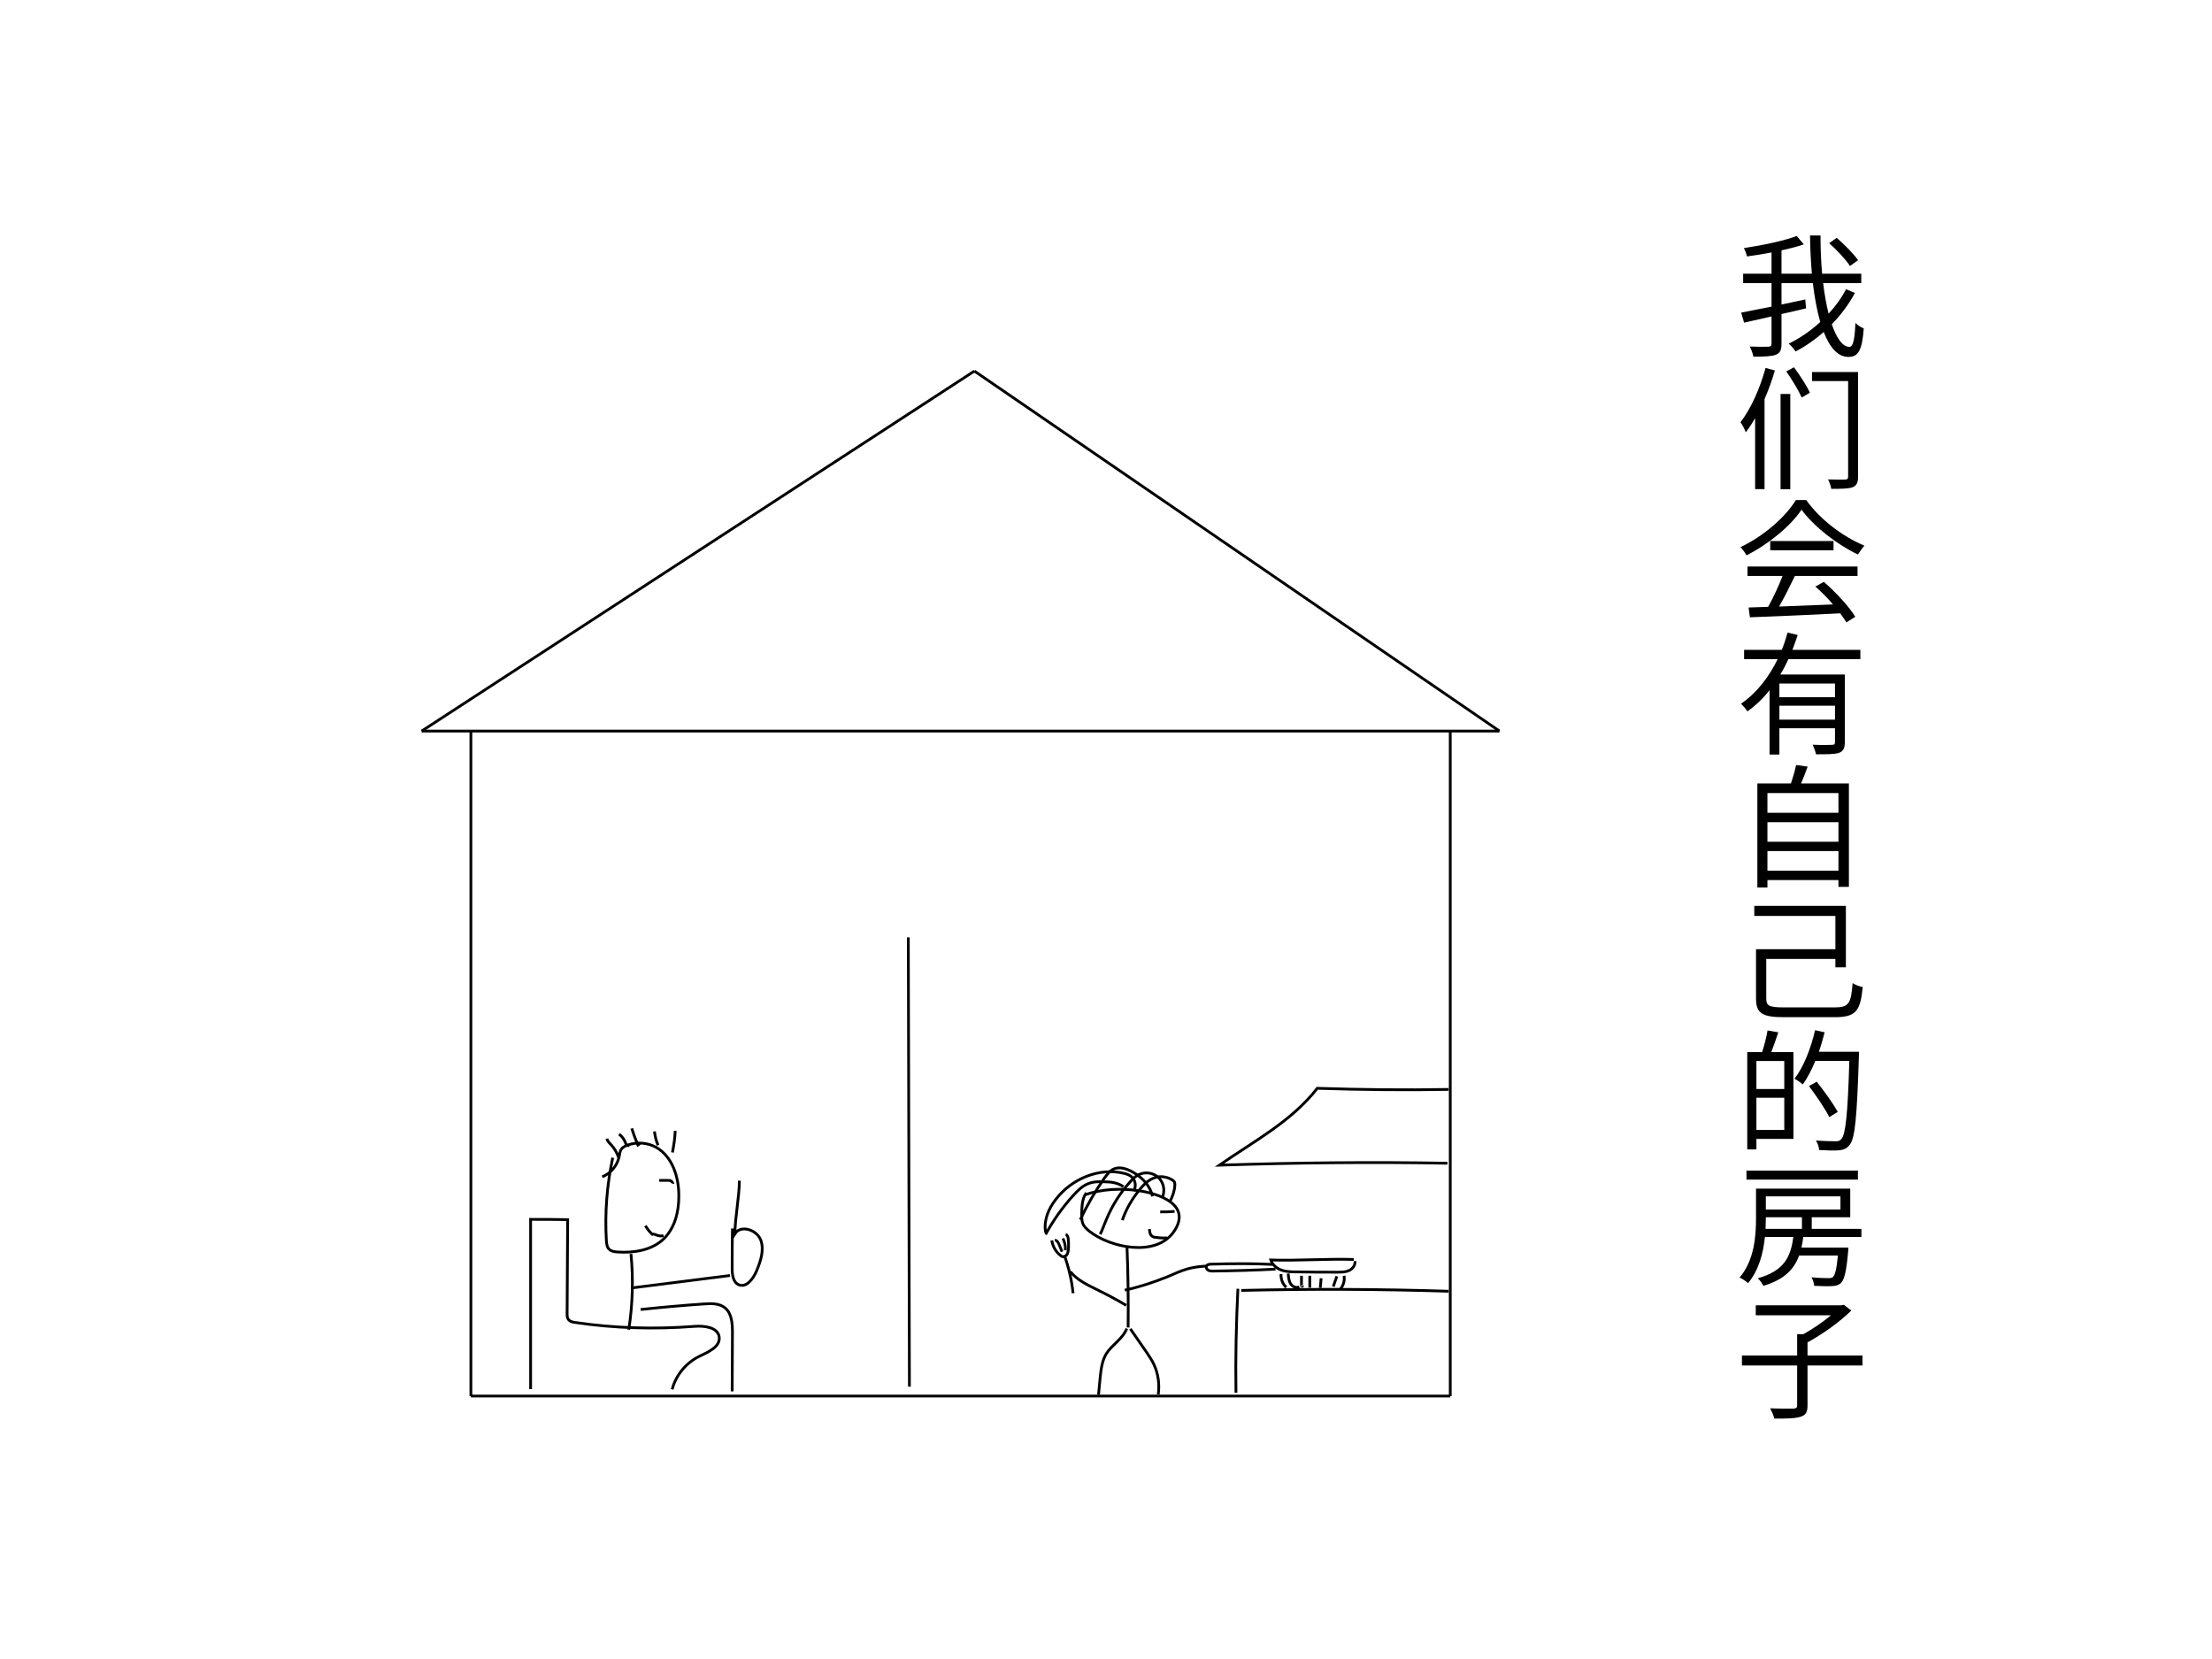
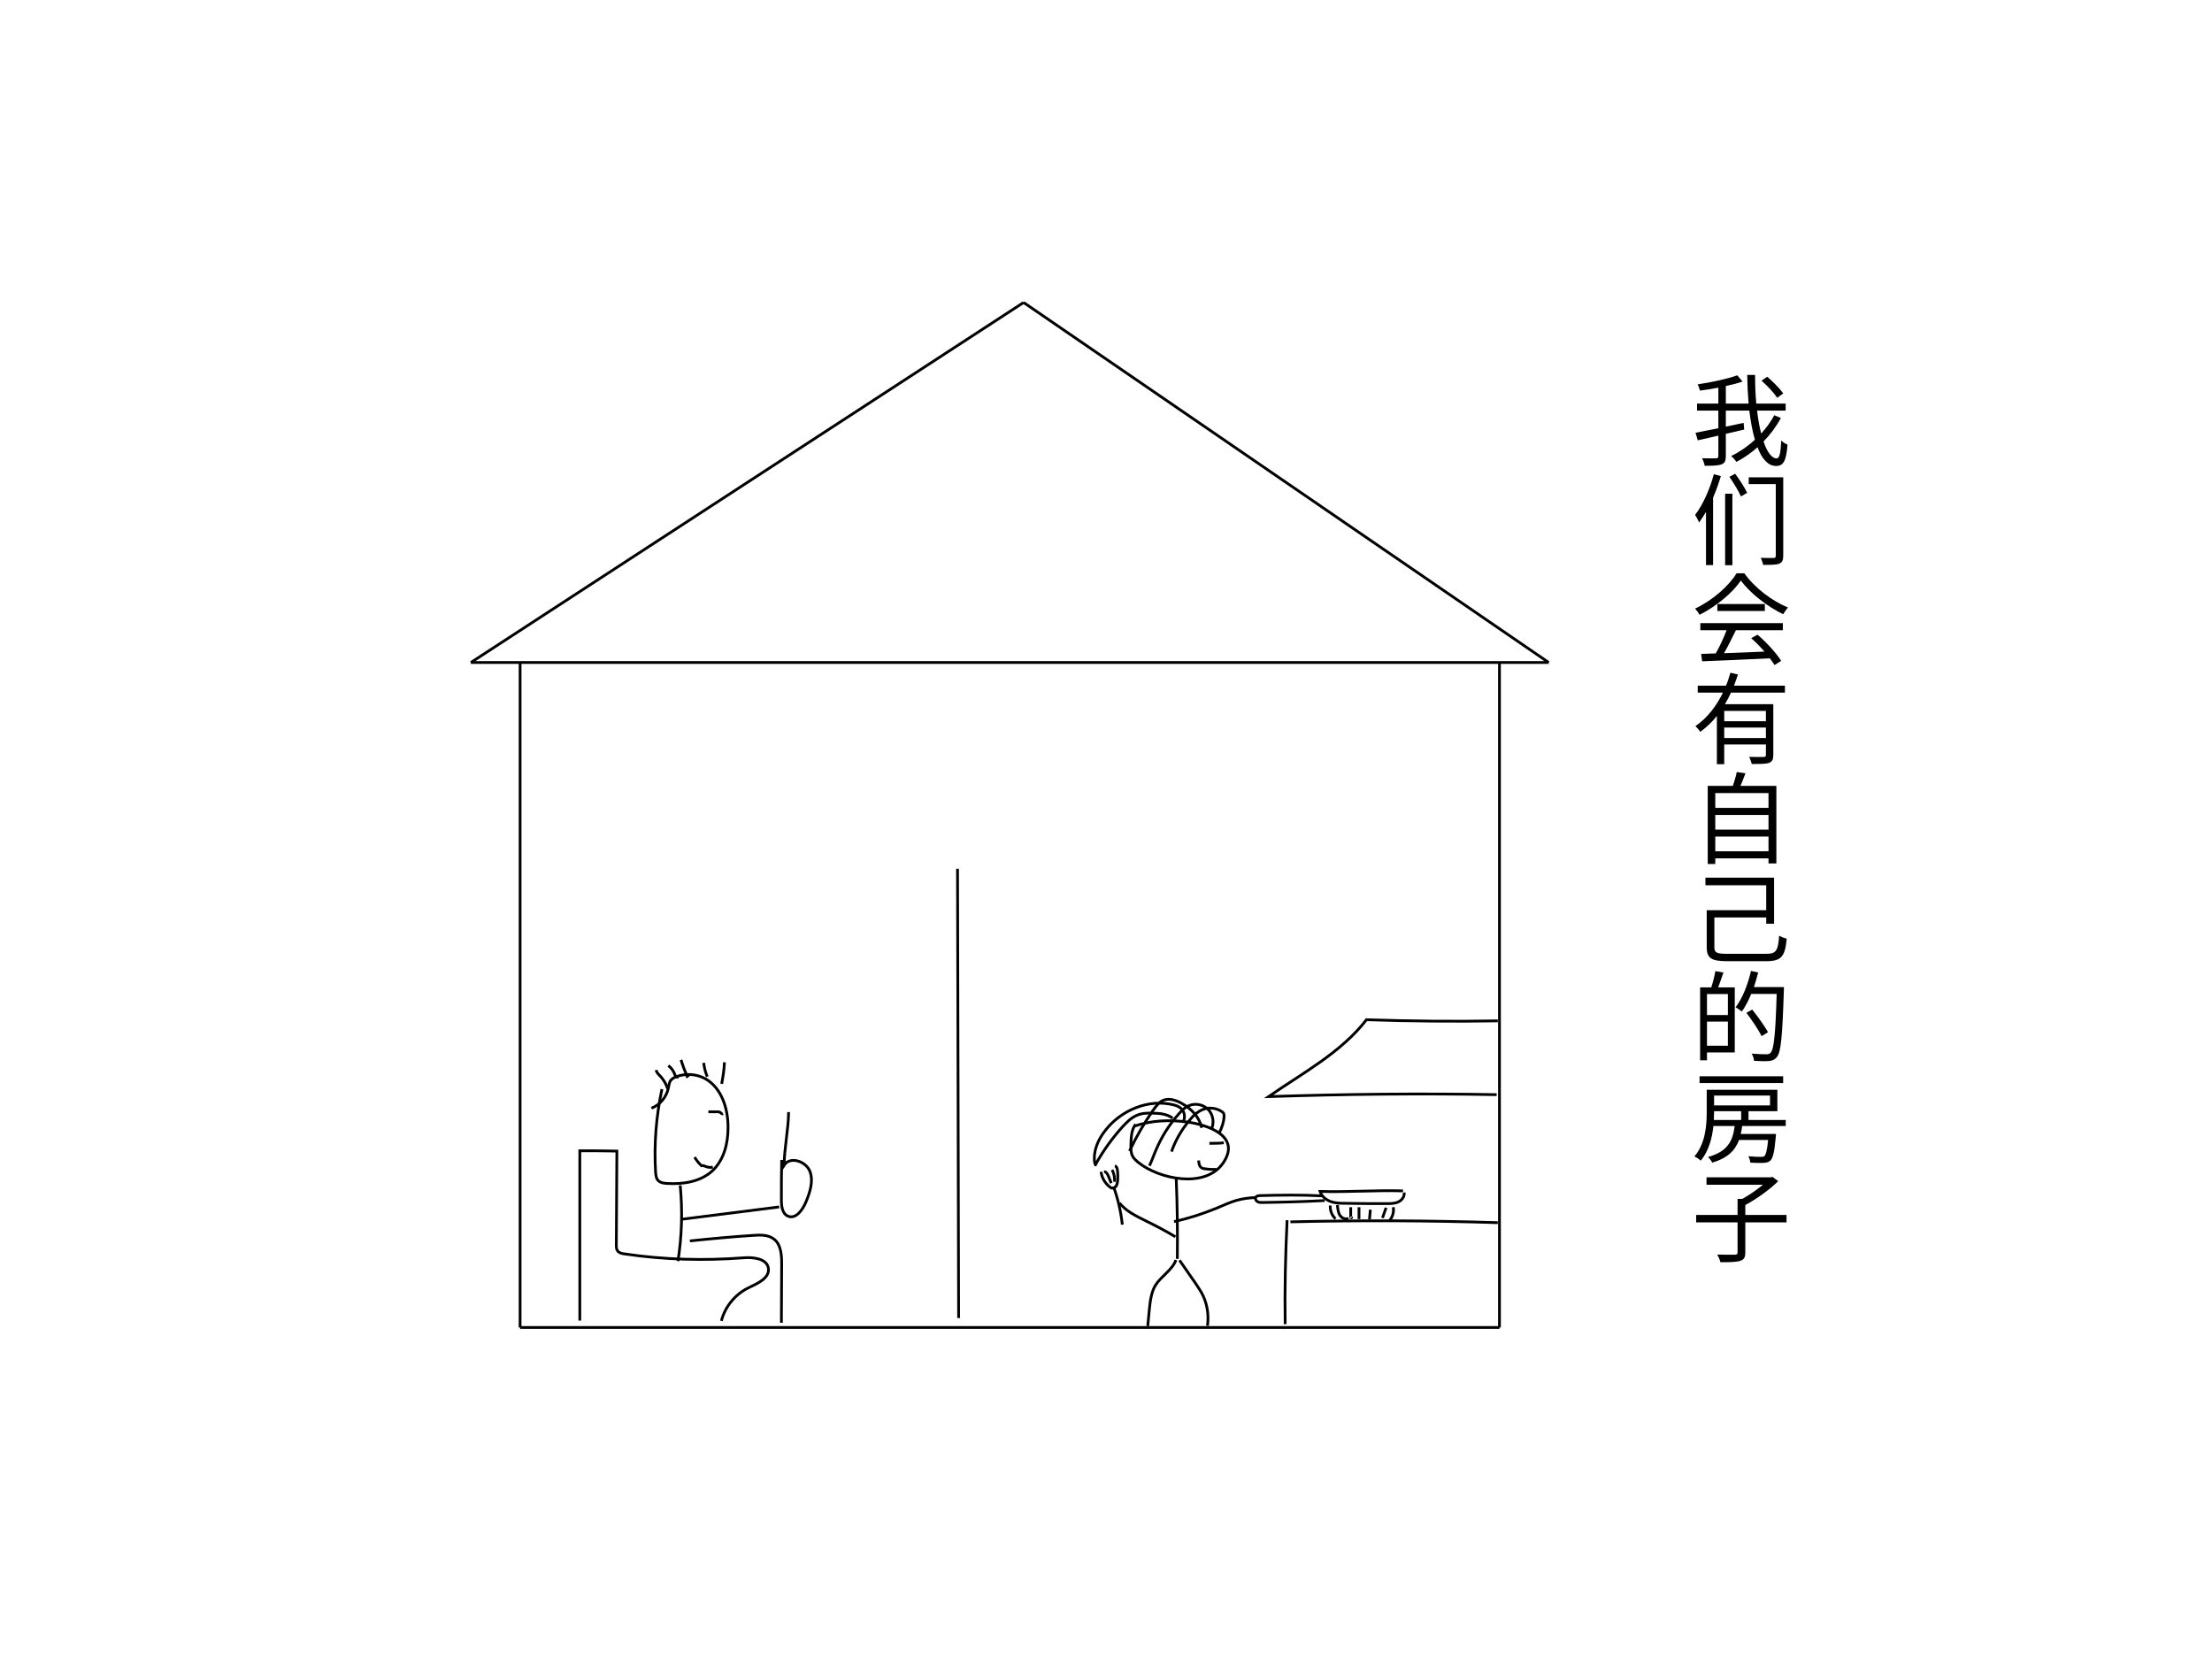
<svg xmlns="http://www.w3.org/2000/svg" version="1.1" id="page19" x="0px" y="0px" viewBox="0 0 800 600" enable-background="new 0 0 800 600" xml:space="preserve">
-   <line fill="none" stroke="#000000" stroke-miterlimit="10" x1="352.4" y1="134.2" x2="152.5" y2="264.4" />
-   <line fill="none" stroke="#000000" stroke-miterlimit="10" x1="152.5" y1="264.4" x2="542.3" y2="264.4" />
-   <line fill="none" stroke="#000000" stroke-miterlimit="10" x1="542.3" y1="264.4" x2="352.4" y2="134.2" />
-   <line fill="none" stroke="#000000" stroke-miterlimit="10" x1="170.3" y1="264.4" x2="170.3" y2="504.9" />
-   <line fill="none" stroke="#000000" stroke-miterlimit="10" x1="170.3" y1="504.9" x2="524.5" y2="504.9" />
-   <line fill="none" stroke="#000000" stroke-miterlimit="10" x1="524.5" y1="504.9" x2="524.5" y2="264.4" />
-   <path fill="none" stroke="#000000" stroke-miterlimit="10" d="M191.9,502.4c0-20.5,0-40.9,0-61.4c3.6,0,9.7,0,13.4,0.1  c-0.1,11.3-0.1,22.7-0.2,34c0,0.7,0,1.4,0.4,2c0.5,0.8,1.6,1.1,2.6,1.2c14.2,2.1,28.7,2.5,43,1.4c3.6-0.3,8.5,0.3,9,3.8  c0.5,3.6-4,5.5-7.3,7.1c-4.7,2.3-8.4,6.8-9.7,11.9" />
-   <path fill="none" stroke="#000000" stroke-miterlimit="10" d="M221.6,418.7c-2.1,9.8-2.9,20-2.3,30c0.1,1.1,0.2,2.4,1,3.1  c0.8,0.8,1.9,0.9,3,1c5.9,0.4,12.4-0.6,16.7-4.7c4-3.9,5.5-9.7,5.5-15.3c0.1-6.8-2.2-14.4-8.1-17.8c-3.2-1.8-7.2-2.1-10.6-0.8  c-0.8,0.3-1.5,0.7-2,1.3c-0.6,0.8-0.7,1.9-0.9,2.9c-0.7,3.2-3,6-6.1,7.2" />
-   <path fill="none" stroke="#000000" stroke-miterlimit="10" d="M228.2,453.5c0.9,9.1,0.6,18.4-0.8,27.4" />
-   <path fill="none" stroke="#000000" stroke-miterlimit="10" d="M231.7,473.6c7.6-0.8,15.2-1.5,22.8-2c2.7-0.2,5.6-0.3,7.7,1.4  c2.5,2,2.7,5.8,2.7,9c0,7.1-0.1,14.1-0.1,21.2" />
-   <path fill="none" stroke="#000000" stroke-miterlimit="10" d="M228.4,465.8c11.9-1.5,23.7-3,35.6-4.5" />
-   <path fill="none" stroke="#000000" stroke-miterlimit="10" d="M267.4,427c0,5.8-1.6,13.4-1.6,19.2c2.1-3.3,7.8-1.5,9.3,2.2  c1.4,3.6,0,7.7-1.5,11.3c-1.2,2.8-3.7,6.2-6.5,4.9c-2-0.9-2.3-3.6-2.3-5.8c0-4.8,0-9.6,0.1-14.5" />
-   <path fill="none" stroke="#000000" stroke-miterlimit="10" d="M328.5,339c0.1,54.2,0.3,108.4,0.4,162.5" />
-   <path fill="none" stroke="#000000" stroke-miterlimit="10" d="M447.7,466.1c-0.6,12.5-0.9,25-0.7,37.6" />
-   <path fill="none" stroke="#000000" stroke-miterlimit="10" d="M448.9,466.7c25-0.6,50-0.5,75,0.3" />
-   <path fill="none" stroke="#000000" stroke-miterlimit="10" d="M523.9,394c-15.8,0.3-31.7,0.1-47.5-0.4c-9.2,11.9-23,19.2-35.4,27.8  c27.5-0.9,55-1.2,82.5-0.7" />
-   <path fill="none" stroke="#000000" stroke-miterlimit="10" d="M463.3,460.8c-0.1,1.8,0.6,3.6,1.9,4.8" />
-   <path fill="none" stroke="#000000" stroke-miterlimit="10" d="M465.9,460.6c0.1,1.2,0.2,2.5,0.8,3.6c0.7,1.1,2,1.8,3.2,1.2" />
-   <path fill="none" stroke="#000000" stroke-miterlimit="10" d="M470.7,461.4c0,1.2,0,2.4,0,3.5c0,0.1,0,0.2,0.1,0.3  c0.1,0.1,0.3,0,0.2-0.1" />
-   <path fill="none" stroke="#000000" stroke-miterlimit="10" d="M473.7,461.4c0,1.4,0,2.9,0,4.3" />
-   <path fill="none" stroke="#000000" stroke-miterlimit="10" d="M477.8,462.3c-0.1,1.2-0.2,2.3-0.3,3.5" />
-   <path fill="none" stroke="#000000" stroke-miterlimit="10" d="M483.5,461.6c-0.4,1.2-0.9,2.4-1.3,3.7" />
-   <path fill="none" stroke="#000000" stroke-miterlimit="10" d="M486.1,461.4c0.3,1.8-0.3,3.7-1.5,5" />
-   <path fill="none" stroke="#000000" stroke-miterlimit="10" d="M490,456.1c0.3,1.4-0.8,2.8-2.1,3.4c-1.3,0.6-2.8,0.6-4.3,0.6  c-4.8,0-9.6,0-14.4-0.1c-1.9,0-3.8,0-5.6-0.6c-1.8-0.6-3.4-1.9-4-3.7c10.2,0.3,19.8-0.5,30-0.2" />
-   <path fill="none" stroke="#000000" stroke-miterlimit="10" d="M460.3,457.3c-7.4-0.4-14.8-0.3-22.2-0.1c-0.7,0-1.6,0.1-1.8,0.8  c-0.2,0.5,0.2,1.1,0.7,1.4c0.5,0.3,1.1,0.3,1.6,0.3c7.6-0.1,15.1-0.3,22.7-0.7" />
-   <path fill="none" stroke="#000000" stroke-miterlimit="10" d="M392.9,431.4c-1.6,2.1-1.6,5-1.7,7.6c0,1.2,0,2.4,0.4,3.5  c0.5,1.2,1.4,2,2.4,2.8c7.4,5.9,24,9.5,30.5,0.2c6.8-9.8-5.5-13.9-12.9-14.9c-6.5-0.9-13-0.6-19.2,1.5" />
-   <path fill="none" stroke="#000000" stroke-miterlimit="10" d="M419.6,438.3c1.7,0,3.5,0,5.2-0.2" />
-   <path fill="none" stroke="#000000" stroke-miterlimit="10" d="M415.7,444.5c0.1,1,0.2,2.1,1,2.6c0.4,0.3,0.8,0.4,1.3,0.4  c1.3,0.2,2.7,0.3,4.1,0.2" />
-   <path fill="none" stroke="#000000" stroke-miterlimit="10" d="M410,430.7c1.1-1.7,0.6-4.2-1-5.3c-0.7-0.5-1.5-0.8-2.3-1  c-9.1-2.3-19.1,1.9-24.8,9.3c-2.6,3.3-4.4,7.4-3.8,11.6c0.1,0.4,0.4,1.1,0.3,0.7c2.7-4.9,6-9.5,9.8-13.7c1.5-1.6,3-3.2,5.1-4.1  c1.8-0.8,3.8-0.9,5.8-0.8c2.5,0,5.2,0.3,7.2,1.8" />
-   <path fill="none" stroke="#000000" stroke-miterlimit="10" d="M416.8,432.7c-0.8-3.9-3.8-7-7.3-8.9c-2-1.1-4.4-1.9-6.5-1.1  c-1.6,0.6-2.6,2.1-3.6,3.4c-3.3,4.7-6.2,9.7-8.7,15" />
-   <path fill="none" stroke="#000000" stroke-miterlimit="10" d="M420.4,433c1-2.3,0.5-5.1-1.2-6.9c-1.7-1.8-4.6-2.4-6.8-1.5  c-1.6,0.6-2.8,1.8-3.9,3.1c-3.5,3.9-6.3,8.4-8.3,13.2c-0.8,1.8-1.4,3.7-2.3,5.5" />
-   <path fill="none" stroke="#000000" stroke-miterlimit="10" d="M423.1,434.6c1-1.9,1.7-3.9,1.8-6c0-0.3,0-0.7-0.1-1  c-0.1-0.3-0.4-0.5-0.6-0.7c-1.9-1.3-4.4-1.7-6.5-1c-2.2,0.7-4,2.4-5.5,4.3c-2.7,3.3-4.9,7-6.3,11.1" />
-   <path fill="none" stroke="#000000" stroke-miterlimit="10" d="M407.6,451.2c0.4,9.6,0.5,19.3,0.4,28.9" />
-   <path fill="none" stroke="#000000" stroke-miterlimit="10" d="M406.8,466.6c5.2-1.1,10.3-2.8,15.3-4.8c2.4-1,4.9-2.2,7.4-2.9  c2.2-0.6,4.5-0.9,6.8-1" />
-   <path fill="none" stroke="#000000" stroke-miterlimit="10" d="M407.5,480.5c-1.4,3.7-5.3,5.8-7.4,9.1c-1.5,2.5-1.9,5.6-2.2,8.5  c-0.2,2.1-0.4,4.2-0.6,6.3" />
-   <path fill="none" stroke="#000000" stroke-miterlimit="10" d="M408.8,480.6c2,2.8,3.9,5.7,5.9,8.5c0.9,1.4,1.9,2.8,2.6,4.3  c1.6,3.4,2.1,7.2,1.6,10.9" />
-   <path fill="none" stroke="#000000" stroke-miterlimit="10" d="M407.3,472.1c-3.5-2.1-7.1-4-10.8-5.8c-3.4-1.7-7-3.4-9.4-6.4" />
-   <path fill="none" stroke="#000000" stroke-miterlimit="10" d="M384.9,453.9c1.6,4.4,2.7,9.1,3.2,13.8" />
-   <path fill="none" stroke="#000000" stroke-miterlimit="10" d="M380.4,448.6c0.3,2.2,1.5,4.2,3.2,5.5c0.3,0.2,0.5,0.4,0.8,0.4  c0.6,0.1,1.2-0.3,1.5-0.8s0.4-1.1,0.5-1.7c0.1-1.4,0.1-2.8-0.1-4.2c-0.1-0.6-0.3-1.2-0.9-1.3" />
-   <path fill="none" stroke="#000000" stroke-miterlimit="10" d="M381.5,448.6c0.7-0.1,1.2,0.7,1.5,1.4c0.4,0.9,0.7,1.8,1.1,2.7" />
-   <path fill="none" stroke="#000000" stroke-miterlimit="10" d="M384.4,447.9c0.7,1.3,1,2.8,0.9,4.3" />
-   <text transform="matrix(1 0 0 1 651.7455 82.8587)" font-family="'YouYuan'" font-size="48px" glyph-orientation-vertical="0" writing-mode="tb">我们会有自己的房子</text>
-   <path fill="none" stroke="#000000" stroke-miterlimit="10" d="M219.5,411.8c0.2,1,1,1.7,1.7,2.4c1.1,1.3,2,2.8,2.5,4.4" />
-   <path fill="none" stroke="#000000" stroke-miterlimit="10" d="M223.9,410.2c1,0.7,1.7,1.7,2.2,2.8c0.1,0.3,0.2,0.7,0.5,1  c0.2,0.3,0.6,0.4,0.9,0.3" />
-   <path fill="none" stroke="#000000" stroke-miterlimit="10" d="M228.5,408.1c0.6,2,1.4,4.1,2.2,6c0.3-0.2,0.6-0.4,0.8-0.7" />
-   <path fill="none" stroke="#000000" stroke-miterlimit="10" d="M236.7,409.2c0.2,1.7,0.6,3.4,1.3,5" />
-   <path fill="none" stroke="#000000" stroke-miterlimit="10" d="M244.2,409c-0.1,2.6-0.5,5.2-1,7.8" />
-   <path fill="none" stroke="#000000" stroke-miterlimit="10" d="M238.4,426.9c1.1,0,2.2,0,3.3,0c0.3,0,0.7,0,0.9,0.2  c0.4,0.2,0.7,0.7,1.1,0.5" />
-   <path fill="none" stroke="#000000" stroke-miterlimit="10" d="M233.4,443.3c0.7,1.1,1.5,2.2,2.5,3.1c0.5-0.2,1.1,0.1,1.6,0.3  c0.8,0.3,1.7,0.4,2.5,0.2" />
+   <line fill="none" stroke="#000000" stroke-miterlimit="10" x1="370.2" y1="109.4" x2="170.3" y2="239.6" />
+   <line fill="none" stroke="#000000" stroke-miterlimit="10" x1="170.3" y1="239.6" x2="560.1" y2="239.6" />
+   <line fill="none" stroke="#000000" stroke-miterlimit="10" x1="560.1" y1="239.6" x2="370.2" y2="109.4" />
+   <line fill="none" stroke="#000000" stroke-miterlimit="10" x1="188.1" y1="239.6" x2="188.1" y2="480.1" />
+   <line fill="none" stroke="#000000" stroke-miterlimit="10" x1="188.1" y1="480.1" x2="542.3" y2="480.1" />
+   <line fill="none" stroke="#000000" stroke-miterlimit="10" x1="542.3" y1="480.1" x2="542.3" y2="239.6" />
+   <path fill="none" stroke="#000000" stroke-miterlimit="10" d="M209.7,477.6c0-20.5,0-40.9,0-61.4c3.6,0,9.7,0,13.4,0.1  c-0.1,11.3-0.1,22.7-0.2,34c0,0.7,0,1.4,0.4,2c0.5,0.8,1.6,1.1,2.6,1.2c14.2,2.1,28.7,2.5,43,1.4c3.6-0.3,8.5,0.3,9,3.8  c0.5,3.6-4,5.5-7.3,7.1c-4.7,2.3-8.4,6.8-9.7,11.9" />
+   <path fill="none" stroke="#000000" stroke-miterlimit="10" d="M239.4,393.9c-2.1,9.8-2.9,20-2.3,30c0.1,1.1,0.2,2.4,1,3.1  c0.8,0.8,1.9,0.9,3,1c5.9,0.4,12.4-0.6,16.7-4.7c4-3.9,5.5-9.7,5.5-15.3c0.1-6.8-2.2-14.4-8.1-17.8c-3.2-1.8-7.2-2.1-10.6-0.8  c-0.8,0.3-1.5,0.7-2,1.3c-0.6,0.8-0.7,1.9-0.9,2.9c-0.7,3.2-3,6-6.1,7.2" />
+   <path fill="none" stroke="#000000" stroke-miterlimit="10" d="M246,428.7c0.9,9.1,0.6,18.4-0.8,27.4" />
+   <path fill="none" stroke="#000000" stroke-miterlimit="10" d="M249.5,448.8c7.6-0.8,15.2-1.5,22.8-2c2.7-0.2,5.6-0.3,7.7,1.4  c2.5,2,2.7,5.8,2.7,9c0,7.1-0.1,14.1-0.1,21.2" />
+   <path fill="none" stroke="#000000" stroke-miterlimit="10" d="M246.2,441c11.9-1.5,23.7-3,35.6-4.5" />
+   <path fill="none" stroke="#000000" stroke-miterlimit="10" d="M285.2,402.2c0,5.8-1.6,13.4-1.6,19.2c2.1-3.3,7.8-1.5,9.3,2.2  c1.4,3.6,0,7.7-1.5,11.3c-1.2,2.8-3.7,6.2-6.5,4.9c-2-0.9-2.3-3.6-2.3-5.8c0-4.8,0-9.6,0.1-14.5" />
+   <path fill="none" stroke="#000000" stroke-miterlimit="10" d="M346.3,314.2c0.1,54.2,0.3,108.4,0.4,162.5" />
+   <path fill="none" stroke="#000000" stroke-miterlimit="10" d="M465.5,441.3c-0.6,12.5-0.9,25-0.7,37.6" />
+   <path fill="none" stroke="#000000" stroke-miterlimit="10" d="M466.7,441.9c25-0.6,50-0.5,75,0.3" />
+   <path fill="none" stroke="#000000" stroke-miterlimit="10" d="M541.7,369.2c-15.8,0.3-31.7,0.1-47.5-0.4  c-9.2,11.9-23,19.2-35.4,27.8c27.5-0.9,55-1.2,82.5-0.7" />
+   <path fill="none" stroke="#000000" stroke-miterlimit="10" d="M481.1,436c-0.1,1.8,0.6,3.6,1.9,4.8" />
+   <path fill="none" stroke="#000000" stroke-miterlimit="10" d="M483.7,435.8c0.1,1.2,0.2,2.5,0.8,3.6c0.7,1.1,2,1.8,3.2,1.2" />
+   <path fill="none" stroke="#000000" stroke-miterlimit="10" d="M488.5,436.6c0,1.2,0,2.4,0,3.5c0,0.1,0,0.2,0.1,0.3  c0.1,0.1,0.3,0,0.2-0.1" />
+   <path fill="none" stroke="#000000" stroke-miterlimit="10" d="M491.5,436.6c0,1.4,0,2.9,0,4.3" />
+   <path fill="none" stroke="#000000" stroke-miterlimit="10" d="M495.6,437.5c-0.1,1.2-0.2,2.3-0.3,3.5" />
+   <path fill="none" stroke="#000000" stroke-miterlimit="10" d="M501.3,436.8c-0.4,1.2-0.9,2.4-1.3,3.7" />
+   <path fill="none" stroke="#000000" stroke-miterlimit="10" d="M503.9,436.6c0.3,1.8-0.3,3.7-1.5,5" />
+   <path fill="none" stroke="#000000" stroke-miterlimit="10" d="M507.8,431.3c0.3,1.4-0.8,2.8-2.1,3.4s-2.8,0.6-4.3,0.6  c-4.8,0-9.6,0-14.4-0.1c-1.9,0-3.8,0-5.6-0.6s-3.4-1.9-4-3.7c10.2,0.3,19.8-0.5,30-0.2" />
+   <path fill="none" stroke="#000000" stroke-miterlimit="10" d="M478.1,432.5c-7.4-0.4-14.8-0.3-22.2-0.1c-0.7,0-1.6,0.1-1.8,0.8  c-0.2,0.5,0.2,1.1,0.7,1.4s1.1,0.3,1.6,0.3c7.6-0.1,15.1-0.3,22.7-0.7" />
+   <path fill="none" stroke="#000000" stroke-miterlimit="10" d="M410.7,406.6c-1.6,2.1-1.6,5-1.7,7.6c0,1.2,0,2.4,0.4,3.5  c0.5,1.2,1.4,2,2.4,2.8c7.4,5.9,24,9.5,30.5,0.2c6.8-9.8-5.5-13.9-12.9-14.9c-6.5-0.9-13-0.6-19.2,1.5" />
+   <path fill="none" stroke="#000000" stroke-miterlimit="10" d="M437.4,413.5c1.7,0,3.5,0,5.2-0.2" />
+   <path fill="none" stroke="#000000" stroke-miterlimit="10" d="M433.5,419.7c0.1,1,0.2,2.1,1,2.6c0.4,0.3,0.8,0.4,1.3,0.4  c1.3,0.2,2.7,0.3,4.1,0.2" />
+   <path fill="none" stroke="#000000" stroke-miterlimit="10" d="M427.8,405.9c1.1-1.7,0.6-4.2-1-5.3c-0.7-0.5-1.5-0.8-2.3-1  c-9.1-2.3-19.1,1.9-24.8,9.3c-2.6,3.3-4.4,7.4-3.8,11.6c0.1,0.4,0.4,1.1,0.3,0.7c2.7-4.9,6-9.5,9.8-13.7c1.5-1.6,3-3.2,5.1-4.1  c1.8-0.8,3.8-0.9,5.8-0.8c2.5,0,5.2,0.3,7.2,1.8" />
+   <path fill="none" stroke="#000000" stroke-miterlimit="10" d="M434.6,407.9c-0.8-3.9-3.8-7-7.3-8.9c-2-1.1-4.4-1.9-6.5-1.1  c-1.6,0.6-2.6,2.1-3.6,3.4c-3.3,4.7-6.2,9.7-8.7,15" />
+   <path fill="none" stroke="#000000" stroke-miterlimit="10" d="M438.2,408.2c1-2.3,0.5-5.1-1.2-6.9s-4.6-2.4-6.8-1.5  c-1.6,0.6-2.8,1.8-3.9,3.1c-3.5,3.9-6.3,8.4-8.3,13.2c-0.8,1.8-1.4,3.7-2.3,5.5" />
+   <path fill="none" stroke="#000000" stroke-miterlimit="10" d="M440.9,409.8c1-1.9,1.7-3.9,1.8-6c0-0.3,0-0.7-0.1-1s-0.4-0.5-0.6-0.7  c-1.9-1.3-4.4-1.7-6.5-1c-2.2,0.7-4,2.4-5.5,4.3c-2.7,3.3-4.9,7-6.3,11.1" />
+   <path fill="none" stroke="#000000" stroke-miterlimit="10" d="M425.4,426.4c0.4,9.6,0.5,19.3,0.4,28.9" />
+   <path fill="none" stroke="#000000" stroke-miterlimit="10" d="M424.6,441.8c5.2-1.1,10.3-2.8,15.3-4.8c2.4-1,4.9-2.2,7.4-2.9  c2.2-0.6,4.5-0.9,6.8-1" />
+   <path fill="none" stroke="#000000" stroke-miterlimit="10" d="M425.3,455.7c-1.4,3.7-5.3,5.8-7.4,9.1c-1.5,2.5-1.9,5.6-2.2,8.5  c-0.2,2.1-0.4,4.2-0.6,6.3" />
+   <path fill="none" stroke="#000000" stroke-miterlimit="10" d="M426.6,455.8c2,2.8,3.9,5.7,5.9,8.5c0.9,1.4,1.9,2.8,2.6,4.3  c1.6,3.4,2.1,7.2,1.6,10.9" />
+   <path fill="none" stroke="#000000" stroke-miterlimit="10" d="M425.1,447.3c-3.5-2.1-7.1-4-10.8-5.8c-3.4-1.7-7-3.4-9.4-6.4" />
+   <path fill="none" stroke="#000000" stroke-miterlimit="10" d="M402.7,429.1c1.6,4.4,2.7,9.1,3.2,13.8" />
+   <path fill="none" stroke="#000000" stroke-miterlimit="10" d="M398.2,423.8c0.3,2.2,1.5,4.2,3.2,5.5c0.3,0.2,0.5,0.4,0.8,0.4  c0.6,0.1,1.2-0.3,1.5-0.8s0.4-1.1,0.5-1.7c0.1-1.4,0.1-2.8-0.1-4.2c-0.1-0.6-0.3-1.2-0.9-1.3" />
+   <path fill="none" stroke="#000000" stroke-miterlimit="10" d="M399.3,423.8c0.7-0.1,1.2,0.7,1.5,1.4c0.4,0.9,0.7,1.8,1.1,2.7" />
+   <path fill="none" stroke="#000000" stroke-miterlimit="10" d="M402.2,423.1c0.7,1.3,1,2.8,0.9,4.3" />
+   <text transform="matrix(1 0 0 1 629.7458 133.8587)" font-family="'YouYuan'" font-size="36px" glyph-orientation-vertical="0" writing-mode="tb">我们会有自己的房子</text>
+   <path fill="none" stroke="#000000" stroke-miterlimit="10" d="M237.3,387c0.2,1,1,1.7,1.7,2.4c1.1,1.3,2,2.8,2.5,4.4" />
+   <path fill="none" stroke="#000000" stroke-miterlimit="10" d="M241.7,385.4c1,0.7,1.7,1.7,2.2,2.8c0.1,0.3,0.2,0.7,0.5,1  c0.2,0.3,0.6,0.4,0.9,0.3" />
+   <path fill="none" stroke="#000000" stroke-miterlimit="10" d="M246.3,383.3c0.6,2,1.4,4.1,2.2,6c0.3-0.2,0.6-0.4,0.8-0.7" />
+   <path fill="none" stroke="#000000" stroke-miterlimit="10" d="M254.5,384.4c0.2,1.7,0.6,3.4,1.3,5" />
+   <path fill="none" stroke="#000000" stroke-miterlimit="10" d="M262,384.2c-0.1,2.6-0.5,5.2-1,7.8" />
+   <path fill="none" stroke="#000000" stroke-miterlimit="10" d="M256.2,402.1c1.1,0,2.2,0,3.3,0c0.3,0,0.7,0,0.9,0.2  c0.4,0.2,0.7,0.7,1.1,0.5" />
+   <path fill="none" stroke="#000000" stroke-miterlimit="10" d="M251.2,418.5c0.7,1.1,1.5,2.2,2.5,3.1c0.5-0.2,1.1,0.1,1.6,0.3  c0.8,0.3,1.7,0.4,2.5,0.2" />
</svg>
